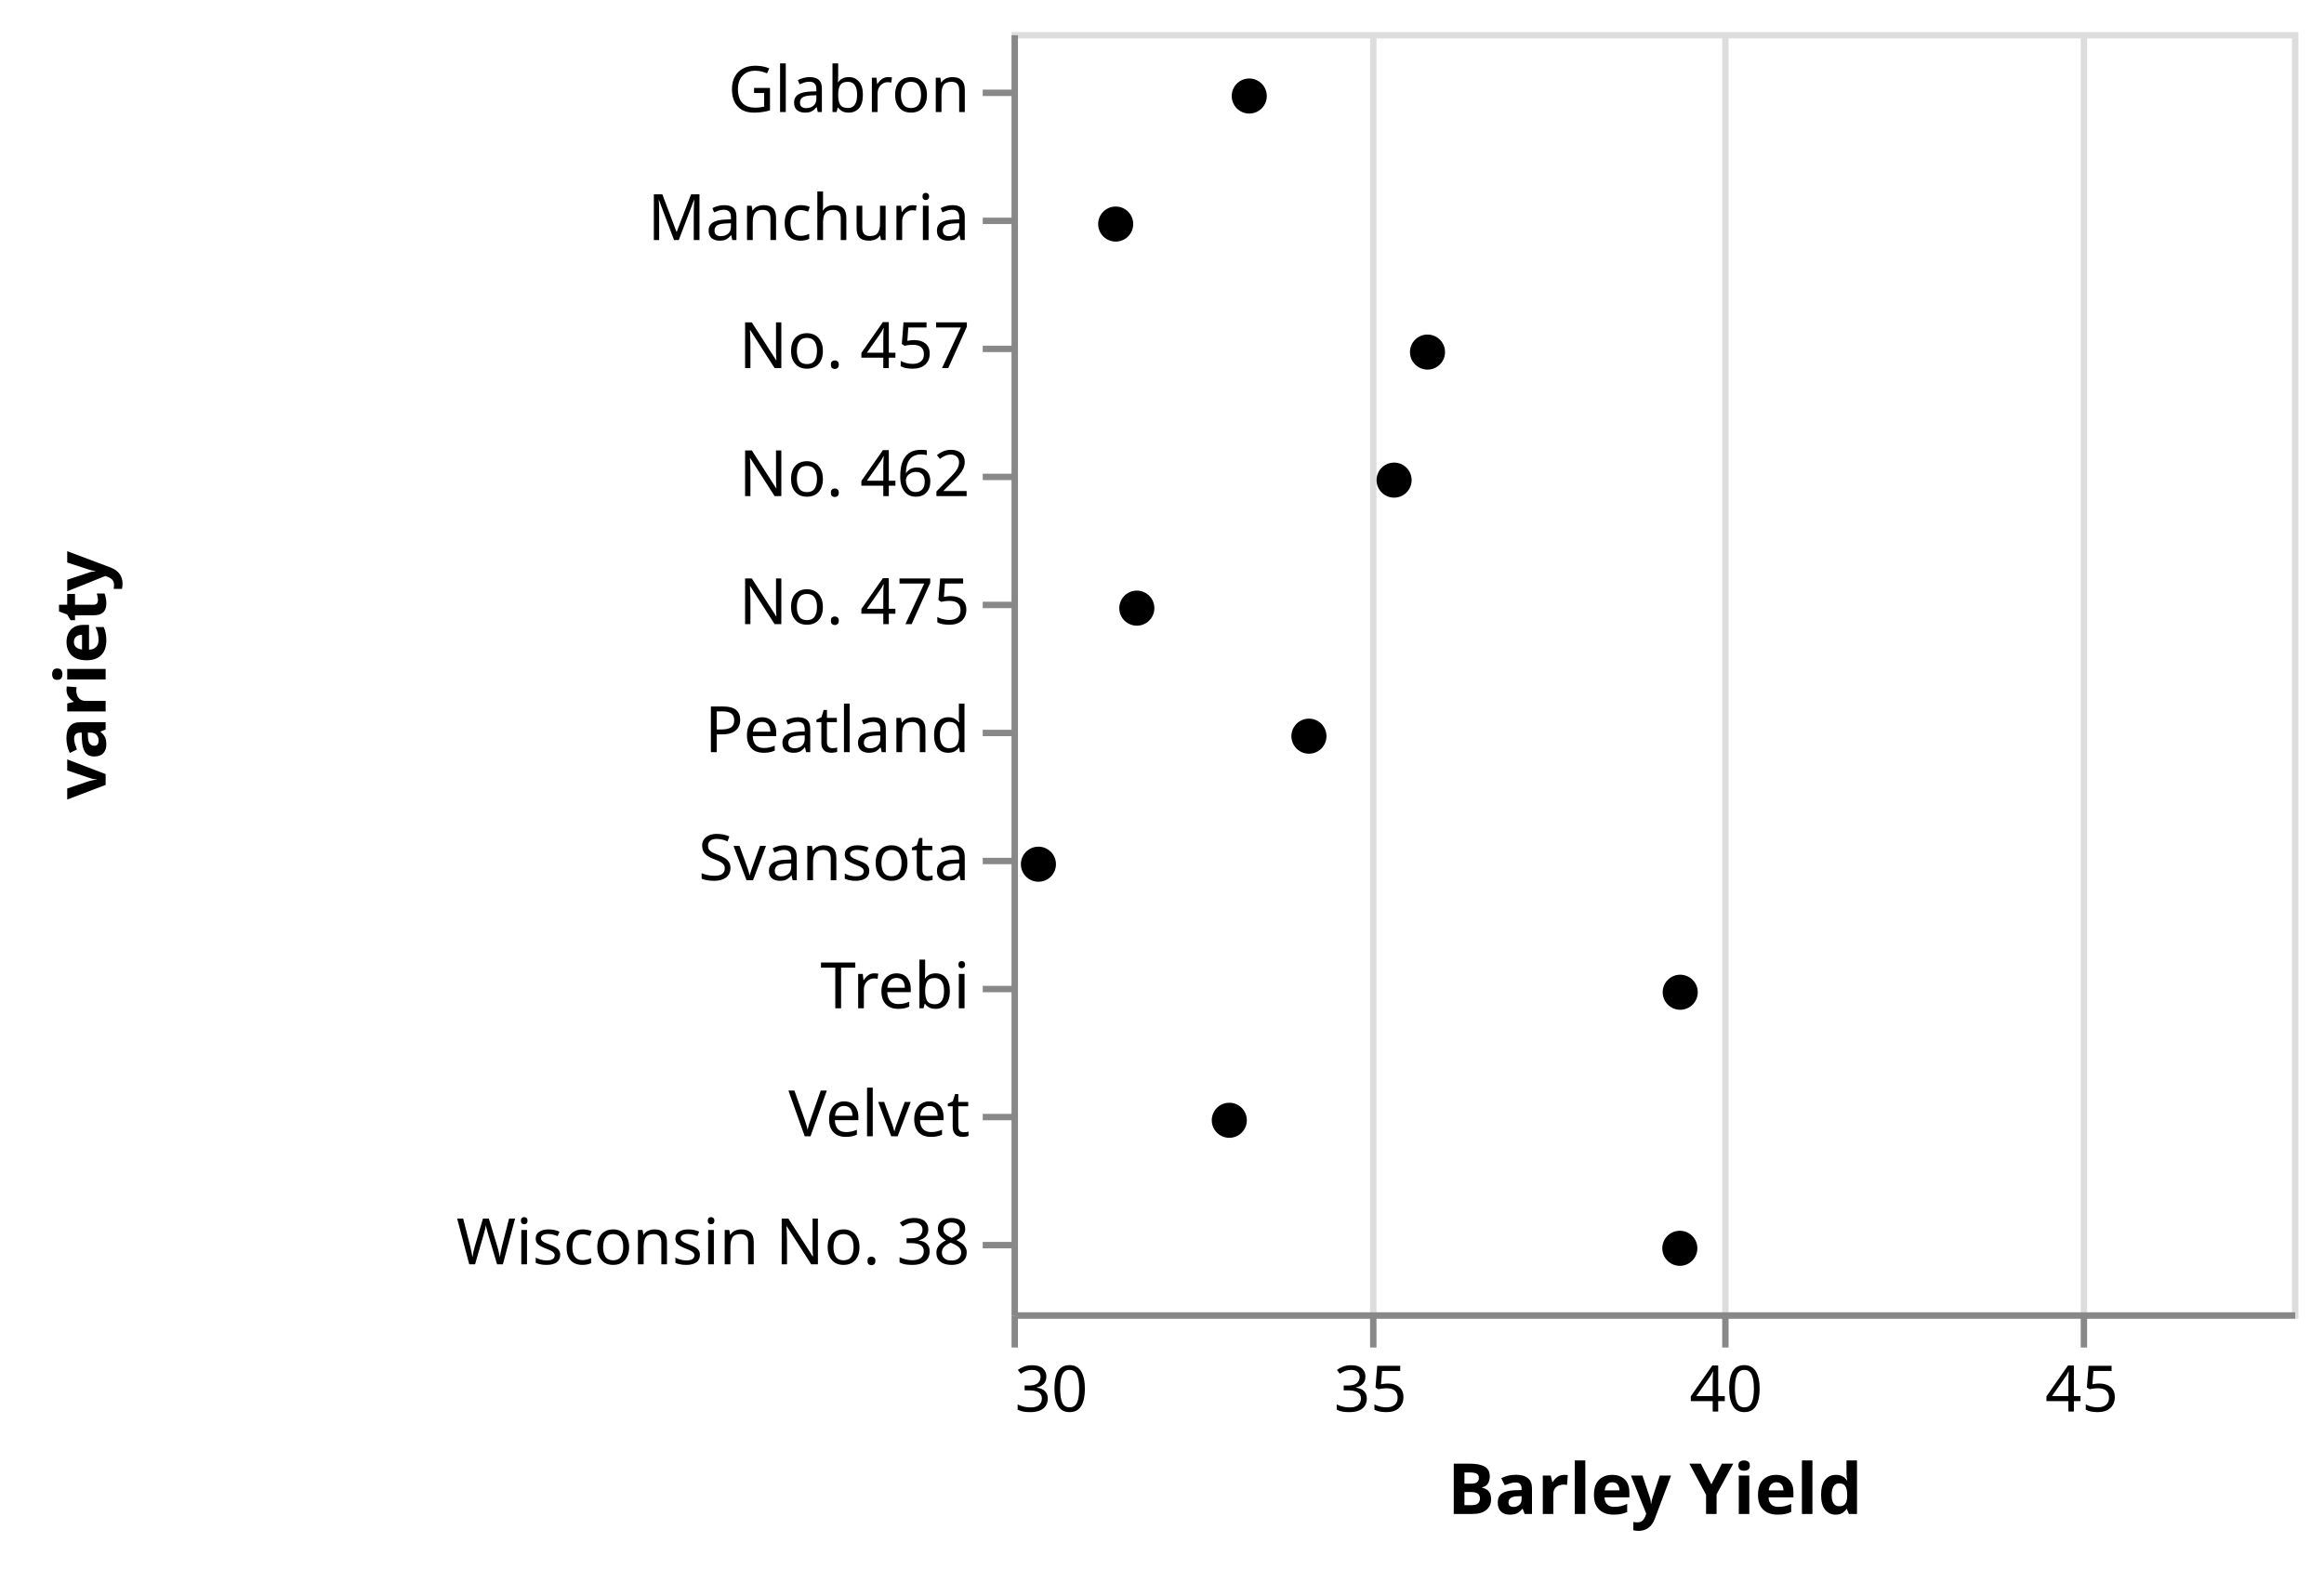
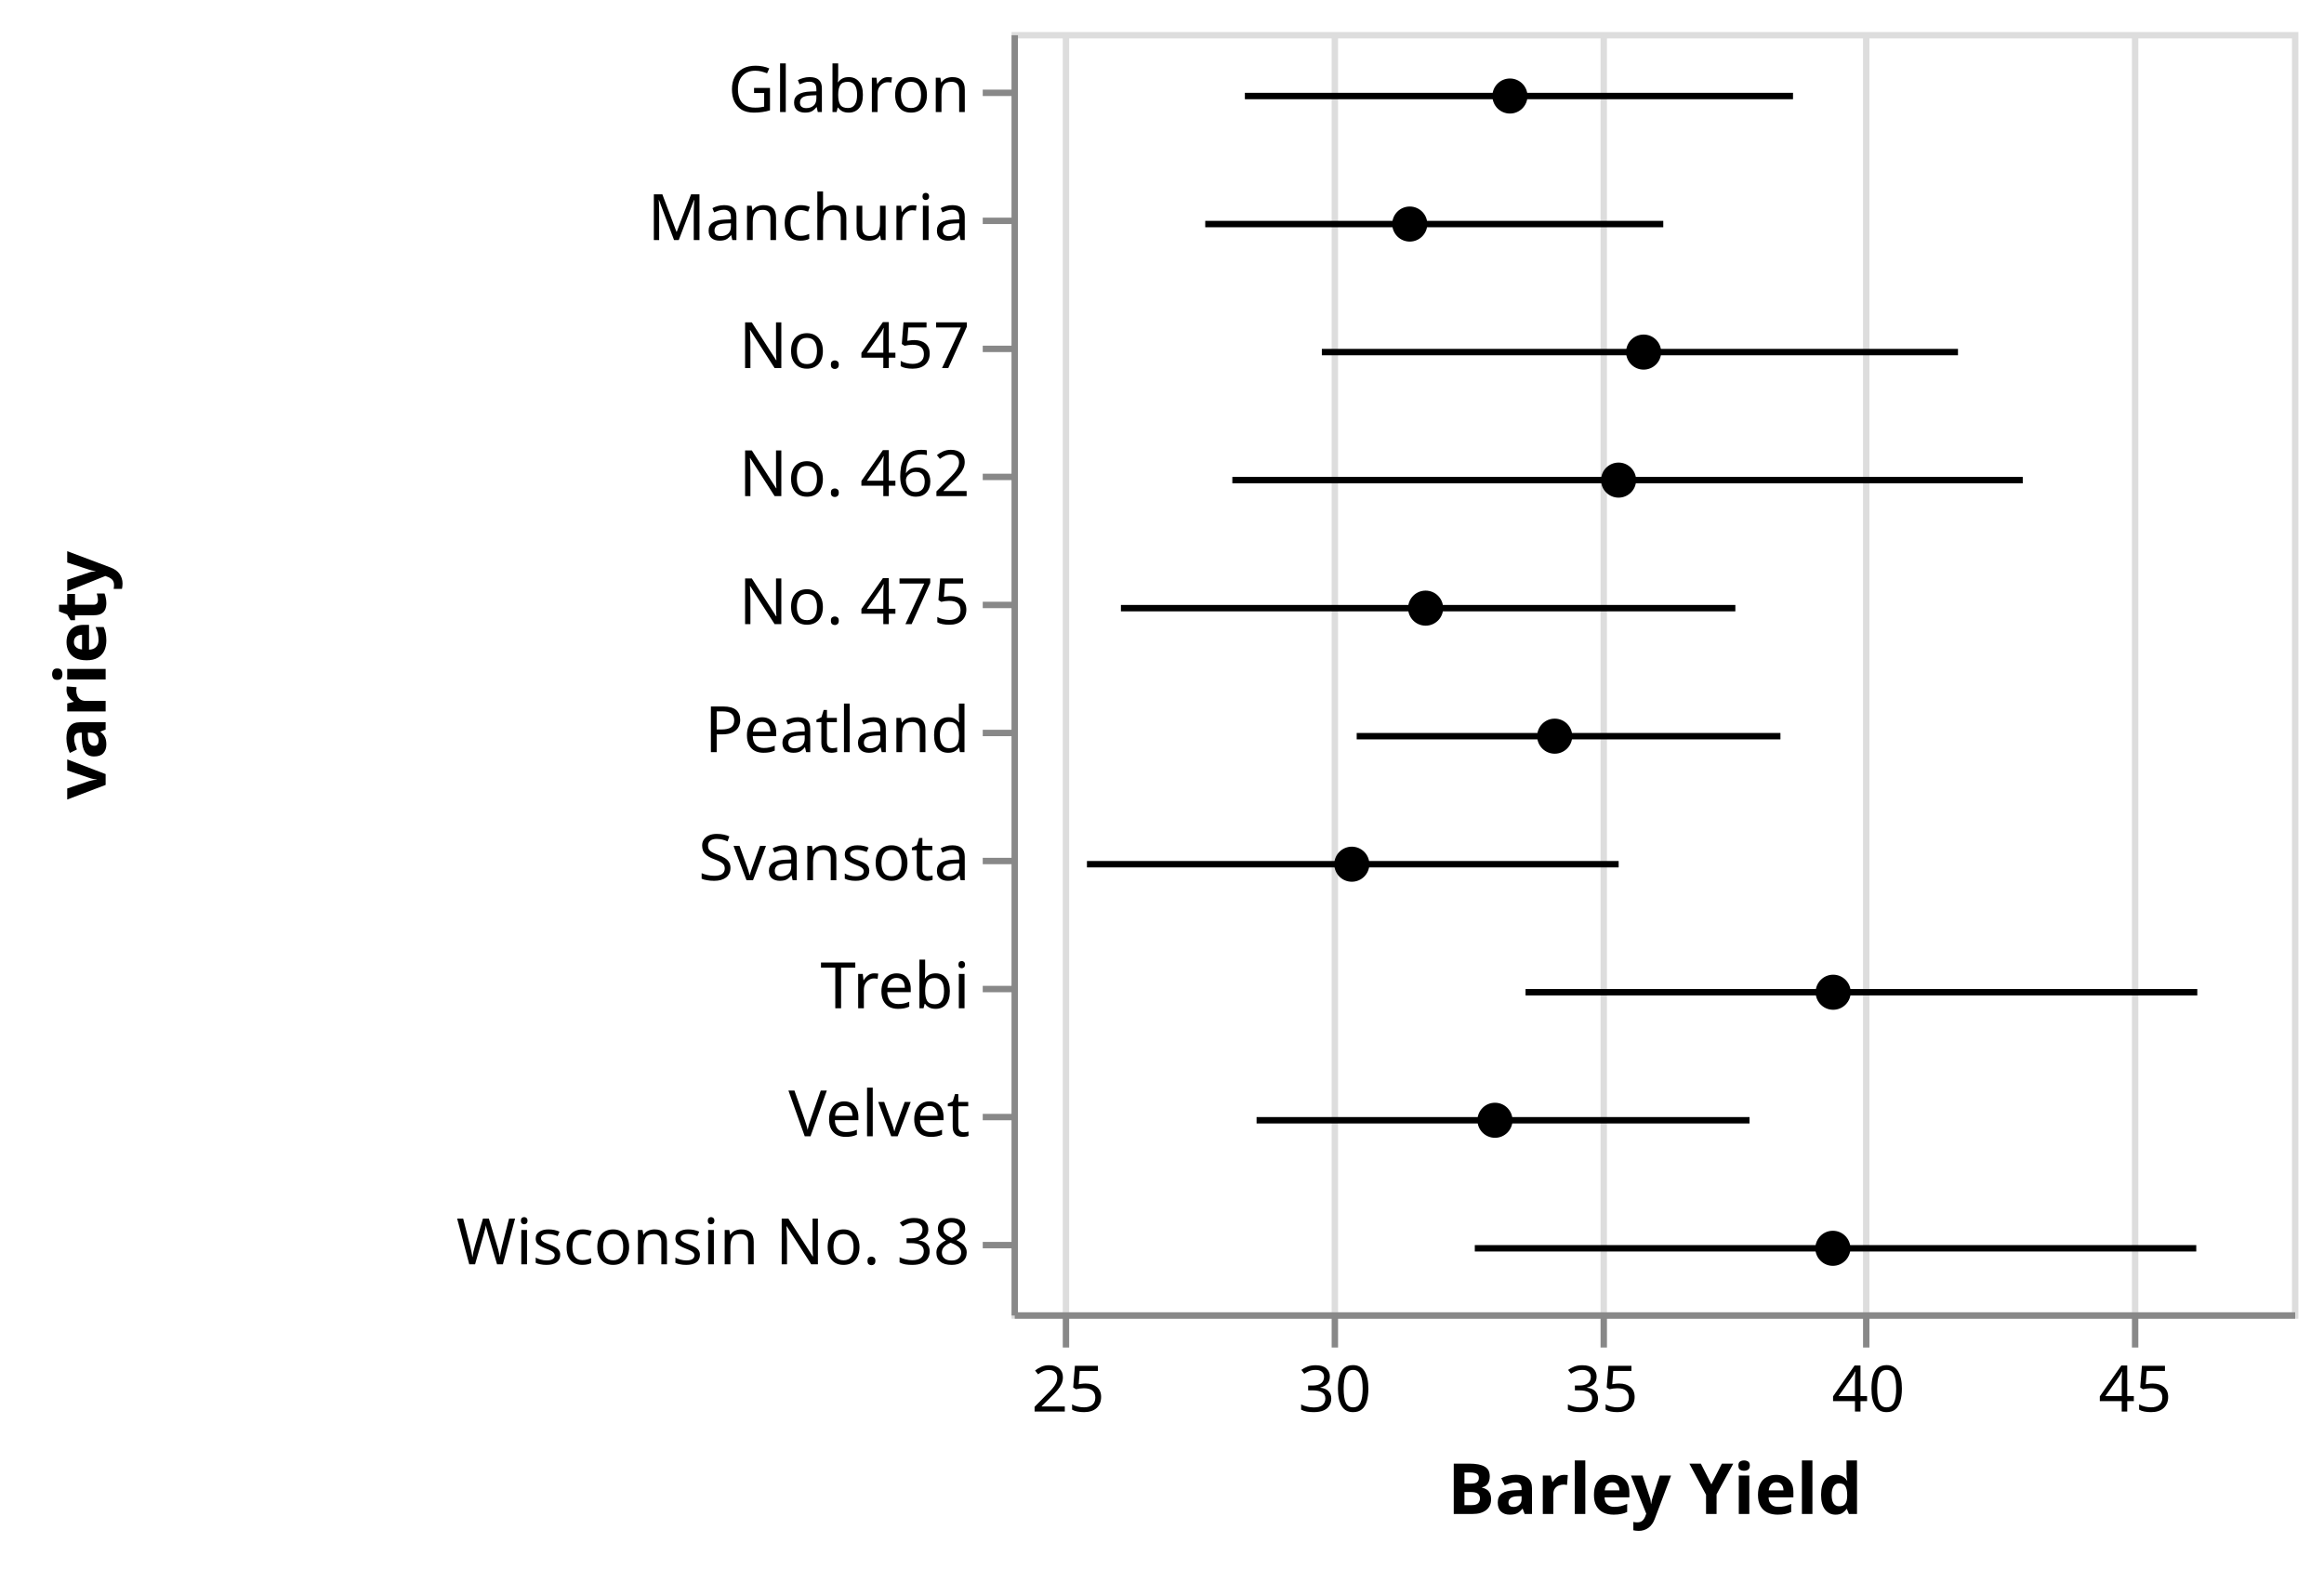
<svg xmlns="http://www.w3.org/2000/svg" class="marks" width="363" height="245" viewBox="0 0 363 245" version="1.1">
  <g transform="translate(158,5)">
    <g class="mark-group role-frame root">
      <g transform="translate(0,0)">
        <path class="background" d="M0.5,0.5h200v200h-200Z" style="fill: none; stroke: #ddd;" />
        <g>
          <g class="mark-group role-axis">
            <g transform="translate(0.5,200.5)">
              <path class="background" d="M0,0h0v0h0Z" style="pointer-events: none; fill: none;" />
              <g>
                <g class="mark-rule role-axis-grid" style="pointer-events: none;">
-                   <line transform="translate(0,0)" x2="0" y2="-200" style="fill: none; stroke: #ddd; stroke-width: 1; opacity: 1;" />
-                   <line transform="translate(56,0)" x2="0" y2="-200" style="fill: none; stroke: #ddd; stroke-width: 1; opacity: 1;" />
-                   <line transform="translate(111,0)" x2="0" y2="-200" style="fill: none; stroke: #ddd; stroke-width: 1; opacity: 1;" />
-                   <line transform="translate(167,0)" x2="0" y2="-200" style="fill: none; stroke: #ddd; stroke-width: 1; opacity: 1;" />
+                   <line transform="translate(8,0)" x2="0" y2="-200" style="fill: none; stroke: #ddd; stroke-width: 1; opacity: 1;" />
+                   <line transform="translate(50,0)" x2="0" y2="-200" style="fill: none; stroke: #ddd; stroke-width: 1; opacity: 1;" />
+                   <line transform="translate(92,0)" x2="0" y2="-200" style="fill: none; stroke: #ddd; stroke-width: 1; opacity: 1;" />
+                   <line transform="translate(133,0)" x2="0" y2="-200" style="fill: none; stroke: #ddd; stroke-width: 1; opacity: 1;" />
+                   <line transform="translate(175,0)" x2="0" y2="-200" style="fill: none; stroke: #ddd; stroke-width: 1; opacity: 1;" />
                </g>
              </g>
            </g>
          </g>
          <g class="mark-symbol role-mark layer_0_marks">
-             <path transform="translate(16.26544,30)" d="M2.739,0A2.739,2.739,0,1,1,-2.739,0A2.739,2.739,0,1,1,2.739,0" style="fill: black; stroke-width: 2;" />
-             <path transform="translate(37.12962,10)" d="M2.739,0A2.739,2.739,0,1,1,-2.739,0A2.739,2.739,0,1,1,2.739,0" style="fill: black; stroke-width: 2;" />
-             <path transform="translate(4.197528,130)" d="M2.739,0A2.739,2.739,0,1,1,-2.739,0A2.739,2.739,0,1,1,2.739,0" style="fill: black; stroke-width: 2;" />
-             <path transform="translate(34.01232,170)" d="M2.739,0A2.739,2.739,0,1,1,-2.739,0A2.739,2.739,0,1,1,2.739,0" style="fill: black; stroke-width: 2;" />
-             <path transform="translate(104.4444,150)" d="M2.739,0A2.739,2.739,0,1,1,-2.739,0A2.739,2.739,0,1,1,2.739,0" style="fill: black; stroke-width: 2;" />
-             <path transform="translate(64.96916,50)" d="M2.739,0A2.739,2.739,0,1,1,-2.739,0A2.739,2.739,0,1,1,2.739,0" style="fill: black; stroke-width: 2;" />
-             <path transform="translate(59.75312,70)" d="M2.739,0A2.739,2.739,0,1,1,-2.739,0A2.739,2.739,0,1,1,2.739,0" style="fill: black; stroke-width: 2;" />
-             <path transform="translate(46.45062,110)" d="M2.739,0A2.739,2.739,0,1,1,-2.739,0A2.739,2.739,0,1,1,2.739,0" style="fill: black; stroke-width: 2;" />
-             <path transform="translate(19.5679,90)" d="M2.739,0A2.739,2.739,0,1,1,-2.739,0A2.739,2.739,0,1,1,2.739,0" style="fill: black; stroke-width: 2;" />
-             <path transform="translate(104.3827,190)" d="M2.739,0A2.739,2.739,0,1,1,-2.739,0A2.739,2.739,0,1,1,2.739,0" style="fill: black; stroke-width: 2;" />
+             <path transform="translate(62.19908,30)" d="M2.739,0A2.739,2.739,0,1,1,-2.739,0A2.739,2.739,0,1,1,2.739,0" style="fill: black; stroke-width: 2;" />
+             <path transform="translate(77.84722,10)" d="M2.739,0A2.739,2.739,0,1,1,-2.739,0A2.739,2.739,0,1,1,2.739,0" style="fill: black; stroke-width: 2;" />
+             <path transform="translate(53.14815,130)" d="M2.739,0A2.739,2.739,0,1,1,-2.739,0A2.739,2.739,0,1,1,2.739,0" style="fill: black; stroke-width: 2;" />
+             <path transform="translate(75.50924,170)" d="M2.739,0A2.739,2.739,0,1,1,-2.739,0A2.739,2.739,0,1,1,2.739,0" style="fill: black; stroke-width: 2;" />
+             <path transform="translate(128.3333,150)" d="M2.739,0A2.739,2.739,0,1,1,-2.739,0A2.739,2.739,0,1,1,2.739,0" style="fill: black; stroke-width: 2;" />
+             <path transform="translate(98.72687,50)" d="M2.739,0A2.739,2.739,0,1,1,-2.739,0A2.739,2.739,0,1,1,2.739,0" style="fill: black; stroke-width: 2;" />
+             <path transform="translate(94.81484,70)" d="M2.739,0A2.739,2.739,0,1,1,-2.739,0A2.739,2.739,0,1,1,2.739,0" style="fill: black; stroke-width: 2;" />
+             <path transform="translate(84.83797,110)" d="M2.739,0A2.739,2.739,0,1,1,-2.739,0A2.739,2.739,0,1,1,2.739,0" style="fill: black; stroke-width: 2;" />
+             <path transform="translate(64.67592,90)" d="M2.739,0A2.739,2.739,0,1,1,-2.739,0A2.739,2.739,0,1,1,2.739,0" style="fill: black; stroke-width: 2;" />
+             <path transform="translate(128.287,190)" d="M2.739,0A2.739,2.739,0,1,1,-2.739,0A2.739,2.739,0,1,1,2.739,0" style="fill: black; stroke-width: 2;" />
          </g>
          <g class="mark-rule role-mark layer_1_layer_0_marks">
-             <line transform="translate(0,30)" x2="69.062" y2="0" style="fill: none;" />
-             <line transform="translate(0,10)" x2="96.081" y2="0" style="fill: none;" />
-             <line transform="translate(0,130)" x2="59.768" y2="0" style="fill: none;" />
-             <line transform="translate(0,170)" x2="87.026" y2="0" style="fill: none;" />
-             <line transform="translate(0,150)" x2="180.278" y2="0" style="fill: none;" />
-             <line transform="translate(0,50)" x2="130.439" y2="0" style="fill: none;" />
-             <line transform="translate(0,70)" x2="143.93" y2="0" style="fill: none;" />
-             <line transform="translate(0,110)" x2="93.464" y2="0" style="fill: none;" />
-             <line transform="translate(0,90)" x2="84.075" y2="0" style="fill: none;" />
-             <line transform="translate(0,190)" x2="180.064" y2="0" style="fill: none;" />
+             <line transform="translate(30.25405,30)" x2="71.542" y2="0" style="fill: none; stroke: black;" />
+             <line transform="translate(36.44618,10)" x2="85.615" y2="0" style="fill: none; stroke: black;" />
+             <line transform="translate(11.77778,130)" x2="83.049" y2="0" style="fill: none; stroke: black;" />
+             <line transform="translate(38.27256,170)" x2="76.997" y2="0" style="fill: none; stroke: black;" />
+             <line transform="translate(80.2847,150)" x2="104.924" y2="0" style="fill: none; stroke: black;" />
+             <line transform="translate(48.46703,50)" x2="99.362" y2="0" style="fill: none; stroke: black;" />
+             <line transform="translate(34.4867,70)" x2="123.461" y2="0" style="fill: none; stroke: black;" />
+             <line transform="translate(53.91147,110)" x2="66.187" y2="0" style="fill: none; stroke: black;" />
+             <line transform="translate(17.08275,90)" x2="95.973" y2="0" style="fill: none; stroke: black;" />
+             <line transform="translate(72.3588,190)" x2="112.689" y2="0" style="fill: none; stroke: black;" />
          </g>
          <g class="mark-group role-axis">
            <g transform="translate(0.5,200.5)">
              <path class="background" d="M0,0h0v0h0Z" style="pointer-events: none; fill: none;" />
              <g>
                <g class="mark-rule role-axis-tick" style="pointer-events: none;">
-                   <line transform="translate(0,0)" x2="0" y2="5" style="fill: none; stroke: #888; stroke-width: 1; opacity: 1;" />
-                   <line transform="translate(56,0)" x2="0" y2="5" style="fill: none; stroke: #888; stroke-width: 1; opacity: 1;" />
-                   <line transform="translate(111,0)" x2="0" y2="5" style="fill: none; stroke: #888; stroke-width: 1; opacity: 1;" />
-                   <line transform="translate(167,0)" x2="0" y2="5" style="fill: none; stroke: #888; stroke-width: 1; opacity: 1;" />
+                   <line transform="translate(8,0)" x2="0" y2="5" style="fill: none; stroke: #888; stroke-width: 1; opacity: 1;" />
+                   <line transform="translate(50,0)" x2="0" y2="5" style="fill: none; stroke: #888; stroke-width: 1; opacity: 1;" />
+                   <line transform="translate(92,0)" x2="0" y2="5" style="fill: none; stroke: #888; stroke-width: 1; opacity: 1;" />
+                   <line transform="translate(133,0)" x2="0" y2="5" style="fill: none; stroke: #888; stroke-width: 1; opacity: 1;" />
+                   <line transform="translate(175,0)" x2="0" y2="5" style="fill: none; stroke: #888; stroke-width: 1; opacity: 1;" />
                </g>
                <g class="mark-text role-axis-label" style="pointer-events: none;">
-                   <text text-anchor="start" transform="translate(0,15)" style="font-family: sans-serif; font-size: 10px; fill: #000; opacity: 1;">30</text>
-                   <text text-anchor="middle" transform="translate(55.55556,15)" style="font-family: sans-serif; font-size: 10px; fill: #000; opacity: 1;">35</text>
-                   <text text-anchor="middle" transform="translate(111.1111,15)" style="font-family: sans-serif; font-size: 10px; fill: #000; opacity: 1;">40</text>
-                   <text text-anchor="middle" transform="translate(166.6667,15)" style="font-family: sans-serif; font-size: 10px; fill: #000; opacity: 1;">45</text>
+                   <text text-anchor="middle" transform="translate(8.333333,15)" style="font-family: sans-serif; font-size: 10px; fill: #000; opacity: 1;">25</text>
+                   <text text-anchor="middle" transform="translate(50,15)" style="font-family: sans-serif; font-size: 10px; fill: #000; opacity: 1;">30</text>
+                   <text text-anchor="middle" transform="translate(91.66667,15)" style="font-family: sans-serif; font-size: 10px; fill: #000; opacity: 1;">35</text>
+                   <text text-anchor="middle" transform="translate(133.3333,15)" style="font-family: sans-serif; font-size: 10px; fill: #000; opacity: 1;">40</text>
+                   <text text-anchor="middle" transform="translate(175,15)" style="font-family: sans-serif; font-size: 10px; fill: #000; opacity: 1;">45</text>
                </g>
                <g class="mark-rule role-axis-domain" style="pointer-events: none;">
                  <line transform="translate(0,0)" x2="200" y2="0" style="fill: none; stroke: #888; stroke-width: 1; opacity: 1;" />
                </g>
                <g class="mark-text role-axis-title" style="pointer-events: none;">
                  <text text-anchor="middle" transform="translate(100,31)" style="font-family: sans-serif; font-size: 11px; font-weight: bold; fill: #000; opacity: 1;">Barley Yield</text>
                </g>
              </g>
            </g>
          </g>
          <g class="mark-group role-axis">
            <g transform="translate(0.5,0.5)">
              <path class="background" d="M0,0h0v0h0Z" style="pointer-events: none; fill: none;" />
              <g>
                <g class="mark-rule role-axis-tick" style="pointer-events: none;">
                  <line transform="translate(0,9)" x2="-5" y2="0" style="fill: none; stroke: #888; stroke-width: 1; opacity: 1;" />
                  <line transform="translate(0,29)" x2="-5" y2="0" style="fill: none; stroke: #888; stroke-width: 1; opacity: 1;" />
                  <line transform="translate(0,49)" x2="-5" y2="0" style="fill: none; stroke: #888; stroke-width: 1; opacity: 1;" />
                  <line transform="translate(0,69)" x2="-5" y2="0" style="fill: none; stroke: #888; stroke-width: 1; opacity: 1;" />
                  <line transform="translate(0,89)" x2="-5" y2="0" style="fill: none; stroke: #888; stroke-width: 1; opacity: 1;" />
                  <line transform="translate(0,109)" x2="-5" y2="0" style="fill: none; stroke: #888; stroke-width: 1; opacity: 1;" />
                  <line transform="translate(0,129)" x2="-5" y2="0" style="fill: none; stroke: #888; stroke-width: 1; opacity: 1;" />
                  <line transform="translate(0,149)" x2="-5" y2="0" style="fill: none; stroke: #888; stroke-width: 1; opacity: 1;" />
                  <line transform="translate(0,169)" x2="-5" y2="0" style="fill: none; stroke: #888; stroke-width: 1; opacity: 1;" />
                  <line transform="translate(0,189)" x2="-5" y2="0" style="fill: none; stroke: #888; stroke-width: 1; opacity: 1;" />
                </g>
                <g class="mark-text role-axis-label" style="pointer-events: none;">
                  <text text-anchor="end" transform="translate(-7,12)" style="font-family: sans-serif; font-size: 10px; fill: #000; opacity: 1;">Glabron</text>
                  <text text-anchor="end" transform="translate(-7,32)" style="font-family: sans-serif; font-size: 10px; fill: #000; opacity: 1;">Manchuria</text>
                  <text text-anchor="end" transform="translate(-7,52)" style="font-family: sans-serif; font-size: 10px; fill: #000; opacity: 1;">No. 457</text>
                  <text text-anchor="end" transform="translate(-7,72)" style="font-family: sans-serif; font-size: 10px; fill: #000; opacity: 1;">No. 462</text>
                  <text text-anchor="end" transform="translate(-7,92)" style="font-family: sans-serif; font-size: 10px; fill: #000; opacity: 1;">No. 475</text>
                  <text text-anchor="end" transform="translate(-7,112)" style="font-family: sans-serif; font-size: 10px; fill: #000; opacity: 1;">Peatland</text>
                  <text text-anchor="end" transform="translate(-7,132)" style="font-family: sans-serif; font-size: 10px; fill: #000; opacity: 1;">Svansota</text>
                  <text text-anchor="end" transform="translate(-7,152)" style="font-family: sans-serif; font-size: 10px; fill: #000; opacity: 1;">Trebi</text>
                  <text text-anchor="end" transform="translate(-7,172)" style="font-family: sans-serif; font-size: 10px; fill: #000; opacity: 1;">Velvet</text>
                  <text text-anchor="end" transform="translate(-7,192)" style="font-family: sans-serif; font-size: 10px; fill: #000; opacity: 1;">Wisconsin No. 38</text>
                </g>
                <g class="mark-rule role-axis-domain" style="pointer-events: none;">
                  <line transform="translate(0,0)" x2="0" y2="200" style="fill: none; stroke: #888; stroke-width: 1; opacity: 1;" />
                </g>
                <g class="mark-text role-axis-title" style="pointer-events: none;">
                  <text text-anchor="middle" transform="translate(-140,100) rotate(-90) translate(0,-2)" style="font-family: sans-serif; font-size: 11px; font-weight: bold; fill: #000; opacity: 1;">variety</text>
                </g>
              </g>
            </g>
          </g>
        </g>
      </g>
    </g>
  </g>
</svg>
